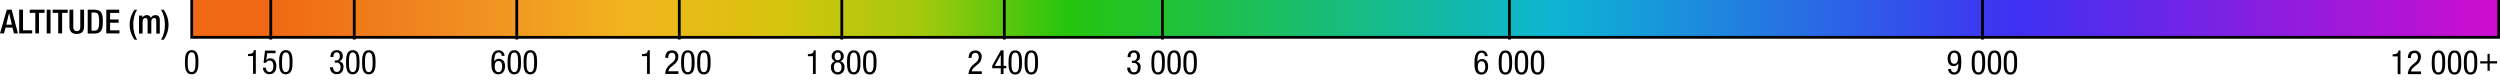
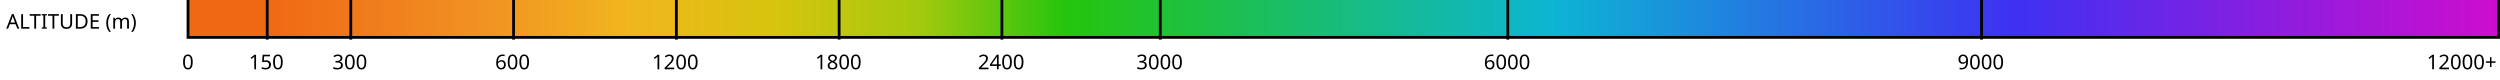
- <svg xmlns="http://www.w3.org/2000/svg" viewBox="23.6 0 897.6 28.39">
-   <defs>
-     <style>.cls-1{fill:url(#linear-gradient);}.cls-2{fill:none;stroke:#000;stroke-miterlimit:10;}</style>
-     <linearGradient id="linear-gradient" x1="92.32" y1="6.58" x2="920.72" y2="6.58" gradientUnits="userSpaceOnUse">
-       <stop offset="0.033" stop-color="hsl(23, 88%, 51%)" />
-       <stop offset="0.066" stop-color="hsl(26, 88%, 52%)" />
-       <stop offset="0.126" stop-color="hsl(32, 88%, 54%)" />
-       <stop offset="0.19" stop-color="hsl(43, 88%, 53%)" />
-       <stop offset="0.253" stop-color="hsl(54, 88%, 45%)" />
-       <stop offset="0.316" stop-color="hsl(72, 88%, 42%)" />
-       <stop offset="0.38" stop-color="hsl(112, 88%, 41%)" />
-       <stop offset="0.59" stop-color="hsl(189, 88%, 44%)" />
-       <stop offset="0.79" stop-color="hsl(244, 88%, 57%)" />
-       <stop offset="1" stop-color="hsl(300, 88%, 43%)" />
+ <svg xmlns="http://www.w3.org/2000/svg" viewBox="10.6 0 896.2 28.39" version="1.1" id="svg66">
+   <defs id="defs10">
+     <style id="style1">.cls-1{fill:url(#linear-gradient);}.cls-2{fill:none;stroke:#000;stroke-miterlimit:10;}</style>
+     <linearGradient id="linear-gradient" x1="77.89" y1="6.58" x2="906.28" y2="6.58" gradientUnits="userSpaceOnUse">
+       <stop offset="0.033" stop-color="hsl(23, 88%, 51%)" id="stop1" />
+       <stop offset="0.066" stop-color="hsl(26, 88%, 52%)" id="stop2" />
+       <stop offset="0.126" stop-color="hsl(32, 88%, 54%)" id="stop3" />
+       <stop offset="0.19" stop-color="hsl(43, 88%, 53%)" id="stop4" />
+       <stop offset="0.253" stop-color="hsl(54, 88%, 45%)" id="stop5" />
+       <stop offset="0.316" stop-color="hsl(72, 88%, 42%)" id="stop6" />
+       <stop offset="0.38" stop-color="hsl(112, 88%, 41%)" id="stop7" />
+       <stop offset="0.59" stop-color="hsl(189, 88%, 44%)" id="stop8" />
+       <stop offset="0.79" stop-color="hsl(244, 88%, 57%)" id="stop9" />
+       <stop offset="1" stop-color="hsl(300, 88%, 43%)" id="stop10" />
    </linearGradient>
  </defs>
  <g id="Layer_2" data-name="Layer 2">
-     <g id="REDESIGN">
-       <rect class="cls-1" x="92.32" width="828.4" height="13.17" />
-       <polyline class="cls-2" points="92.44 0 92.44 13.4 920.72 13.4 920.72 0" />
-       <path d="M90,22.36c0-1.87.13-4.37,2.42-4.36s2.42,2.28,2.42,4.37c0,1.8-.13,4.29-2.42,4.29S90,24.37,90,22.36Zm2.42,3.5c1.3,0,1.37-1.71,1.37-3.5s-.07-3.57-1.37-3.58S91,20.49,91,22.36,91.1,25.86,92.39,25.86Z" />
-       <path d="M882.64,19.52c1.07-.06,2.05-.19,2.1-1.39h.72v8.49h-1V20.24h-1.81Z" />
-       <path d="M892.85,26.62H888.1a4.53,4.53,0,0,1,1.83-3.48l.7-.59a2.51,2.51,0,0,0,1.13-2c0-.73-.32-1.52-1.24-1.52-1.31,0-1.34,1.36-1.34,1.83h-1.06c0-1.61.67-2.7,2.41-2.7a2.11,2.11,0,0,1,2.28,2.27,3.35,3.35,0,0,1-1.49,2.79l-1.2,1a2.64,2.64,0,0,0-.92,1.45h3.65Z" />
-       <path d="M896.69,22.49c0-1.87.13-4.37,2.42-4.37s2.42,2.28,2.42,4.37c0,1.8-.13,4.29-2.42,4.29S896.69,24.51,896.69,22.49Zm2.42,3.5c1.29,0,1.37-1.71,1.37-3.5s-.07-3.57-1.37-3.57-1.37,1.7-1.37,3.57S897.82,26,899.12,26Z" />
-       <path d="M902.46,22.49c0-1.87.13-4.37,2.42-4.37s2.42,2.28,2.42,4.37c0,1.8-.13,4.29-2.42,4.29S902.46,24.51,902.46,22.49Zm2.42,3.5c1.3,0,1.37-1.71,1.37-3.5s-.07-3.57-1.37-3.57-1.37,1.7-1.37,3.57S903.58,26,904.88,26Z" />
-       <path d="M908.21,22.49c0-1.87.13-4.37,2.42-4.37s2.42,2.28,2.42,4.37c0,1.8-.13,4.29-2.42,4.29S908.21,24.51,908.21,22.49Zm2.42,3.5c1.3,0,1.37-1.71,1.37-3.5s-.07-3.57-1.37-3.57-1.37,1.7-1.37,3.57S909.34,26,910.64,26Z" />
-       <path d="M916.72,22.786h-2.64v-0.79h2.64v-2.66h0.79v2.64h2.64v0.81h-2.64v2.64h-0.79Z" />
-       <line class="cls-2" x1="735.39" x2="735.39" y2="14.19" />
-       <path d="M724.09,24.75A1.12,1.12,0,0,0,725.21,26c1.42,0,1.5-2.12,1.5-2.55v-.67h0a1.85,1.85,0,0,1-1.62.95c-1.48,0-2.22-1.09-2.22-2.69s.82-2.9,2.4-2.9c2.35,0,2.52,2.28,2.52,4,0,1.94-.12,4.63-2.58,4.63a2,2,0,0,1-2.15-2Zm1.15-5.83c-1.06,0-1.34,1.07-1.34,2s.22,2,1.34,2,1.34-1.07,1.34-2S726.3,18.92,725.25,18.92Z" />
-       <path d="M731.52,22.49c0-1.87.13-4.37,2.42-4.37s2.42,2.28,2.42,4.37c0,1.8-.13,4.29-2.42,4.29S731.52,24.51,731.52,22.49Zm2.42,3.5c1.29,0,1.37-1.71,1.37-3.5s-.07-3.57-1.37-3.57-1.37,1.7-1.37,3.57S732.65,26,733.95,26Z" />
-       <path d="M737.28,22.49c0-1.87.13-4.37,2.42-4.37s2.42,2.28,2.42,4.37c0,1.8-.13,4.29-2.42,4.29S737.28,24.51,737.28,22.49Zm2.42,3.5c1.29,0,1.37-1.71,1.37-3.5s-.07-3.57-1.37-3.57-1.37,1.7-1.37,3.57S738.41,26,739.71,26Z" />
-       <path d="M743,22.49c0-1.87.13-4.37,2.42-4.37s2.42,2.28,2.42,4.37c0,1.8-.13,4.29-2.42,4.29S743,24.51,743,22.49Zm2.42,3.5c1.3,0,1.37-1.71,1.37-3.5s-.07-3.57-1.37-3.57-1.37,1.7-1.37,3.57S744.17,26,745.47,26Z" />
-       <line class="cls-2" x1="565.55" x2="565.55" y2="14.19" />
-       <path d="M556.68,20.17a1.11,1.11,0,0,0-1.12-1.25c-1.42,0-1.5,2.11-1.5,2.55v.67h0a1.85,1.85,0,0,1,1.62-.95c1.48,0,2.22,1.09,2.22,2.69s-.82,2.9-2.4,2.9c-2.35,0-2.52-2.27-2.52-4,0-1.94.12-4.63,2.58-4.63a2,2,0,0,1,2.15,2ZM555.53,26c1.06,0,1.34-1.08,1.34-2s-.22-2-1.34-2-1.34,1.08-1.34,2S554.48,26,555.53,26Z" />
-       <path d="M561.69,22.49c0-1.87.13-4.37,2.42-4.37s2.42,2.28,2.42,4.37c0,1.8-.13,4.29-2.42,4.29S561.69,24.51,561.69,22.49Zm2.42,3.5c1.29,0,1.37-1.71,1.37-3.5s-.07-3.57-1.37-3.57-1.37,1.7-1.37,3.57S562.82,26,564.11,26Z" />
-       <path d="M567.45,22.49c0-1.87.13-4.37,2.42-4.37s2.42,2.28,2.42,4.37c0,1.8-.13,4.29-2.42,4.29S567.45,24.51,567.45,22.49Zm2.42,3.5c1.29,0,1.37-1.71,1.37-3.5s-.07-3.57-1.37-3.57-1.37,1.7-1.37,3.57S568.58,26,569.87,26Z" />
-       <path d="M573.21,22.49c0-1.87.13-4.37,2.42-4.37s2.42,2.28,2.42,4.37c0,1.8-.13,4.29-2.42,4.29S573.21,24.51,573.21,22.49Zm2.42,3.5c1.3,0,1.37-1.71,1.37-3.5s-.07-3.57-1.37-3.57-1.37,1.7-1.37,3.57S574.34,26,575.63,26Z" />
-       <line class="cls-2" x1="440.97" x2="440.97" y2="14.19" />
-       <path d="M430,21.8h.53c.9,0,1.3-.65,1.3-1.5s-.29-1.42-1.1-1.42c-1.12,0-1.22,1-1.22,1.66h-1.06c0-1.45.68-2.45,2.26-2.45a2,2,0,0,1,2.18,2.21,1.75,1.75,0,0,1-1.32,1.82v0a1.82,1.82,0,0,1,1.57,2c0,1.55-.78,2.63-2.41,2.63a2.26,2.26,0,0,1-2.41-2.36v-.11h1.06c0,.78.38,1.68,1.35,1.68.62,0,1.35-.31,1.36-1.75a1.42,1.42,0,0,0-1.54-1.62H430Z" />
-       <path d="M437,22.46c0-1.87.13-4.37,2.42-4.36s2.42,2.28,2.42,4.37c0,1.8-.13,4.29-2.42,4.29S437,24.48,437,22.46Zm2.42,3.5c1.3,0,1.37-1.71,1.37-3.5s-.07-3.57-1.37-3.57S438,20.59,438,22.46,438.08,26,439.38,26Z" />
-       <path d="M442.72,22.46c0-1.87.13-4.37,2.42-4.37s2.42,2.28,2.42,4.37c0,1.8-.13,4.29-2.42,4.29S442.72,24.48,442.72,22.46Zm2.42,3.5c1.3,0,1.37-1.71,1.37-3.5s-.07-3.57-1.37-3.58-1.37,1.7-1.37,3.57S443.84,26,445.14,26Z" />
-       <path d="M448.48,22.47c0-1.87.13-4.37,2.42-4.37s2.42,2.28,2.42,4.37c0,1.8-.13,4.29-2.42,4.29S448.48,24.48,448.48,22.47ZM450.9,26c1.29,0,1.37-1.71,1.37-3.5s-.07-3.57-1.37-3.58-1.37,1.7-1.37,3.57S449.6,26,450.9,26Z" />
-       <line class="cls-2" x1="384.19" x2="384.19" y2="14.19" />
-       <path d="M376.1,26.57h-4.75a4.53,4.53,0,0,1,1.84-3.48l.7-.59a2.51,2.51,0,0,0,1.13-2c0-.73-.32-1.52-1.24-1.52-1.31,0-1.34,1.35-1.34,1.83h-1.06c0-1.61.67-2.7,2.41-2.7a2.11,2.11,0,0,1,2.28,2.27,3.35,3.35,0,0,1-1.49,2.79l-1.2,1a2.64,2.64,0,0,0-.92,1.45h3.65Z" />
-       <path d="M382.92,18.08h1v5.58h1v.86h-1v2.05h-1V24.52h-3.07v-.95Zm-2.16,5.58h2.16V19.74h0Z" />
-       <path d="M385.7,22.45c0-1.87.13-4.37,2.42-4.36s2.42,2.28,2.42,4.37c0,1.8-.13,4.29-2.42,4.29S385.7,24.46,385.7,22.45Zm2.42,3.5c1.3,0,1.37-1.71,1.37-3.5s-.07-3.57-1.37-3.57-1.37,1.7-1.37,3.57S386.83,26,388.12,26Z" />
-       <path d="M391.46,22.45c0-1.87.13-4.37,2.42-4.36s2.42,2.28,2.42,4.37c0,1.8-.13,4.29-2.42,4.29S391.46,24.47,391.46,22.45Zm2.42,3.5c1.29,0,1.37-1.71,1.37-3.5s-.07-3.57-1.37-3.57-1.37,1.7-1.37,3.57S392.59,26,393.88,26Z" />
-       <line class="cls-2" x1="325.84" x2="325.84" y2="14.19" />
-       <path d="M313.66,19.46c1.07-.06,2.05-.19,2.1-1.39h.72v8.49h-1V20.18h-1.81Z" />
-       <path d="M323.44,22a1.76,1.76,0,0,1-1.23-1.81,2.17,2.17,0,0,1,4.34,0A1.76,1.76,0,0,1,325.31,22a2,2,0,0,1,1.5,2.18,2.44,2.44,0,1,1-4.87,0A2,2,0,0,1,323.44,22Zm.93,3.9c1,0,1.38-.75,1.38-1.75s-.4-1.75-1.38-1.75-1.38.76-1.38,1.75S323.39,25.93,324.37,25.93Zm-1.11-5.68c0,.79.33,1.39,1.12,1.39s1.12-.6,1.12-1.39-.35-1.39-1.12-1.39S323.26,19.45,323.26,20.25Z" />
-       <path d="M327.71,22.43c0-1.87.13-4.37,2.42-4.36s2.42,2.28,2.42,4.37c0,1.8-.13,4.29-2.42,4.29S327.71,24.45,327.71,22.43Zm2.42,3.5c1.29,0,1.37-1.71,1.37-3.5s-.07-3.57-1.37-3.58-1.37,1.7-1.37,3.57S328.84,25.94,330.13,25.94Z" />
-       <path d="M333.47,22.44c0-1.87.13-4.37,2.42-4.36s2.42,2.28,2.42,4.37c0,1.8-.13,4.29-2.42,4.29S333.47,24.45,333.47,22.44Zm2.42,3.5c1.3,0,1.37-1.71,1.37-3.5s-.07-3.57-1.37-3.57-1.37,1.7-1.37,3.57S334.6,25.94,335.89,25.94Z" />
-       <line class="cls-2" x1="267.49" x2="267.49" y2="14.19" />
-       <path d="M254.09,19.44c1.07-.06,2.05-.19,2.1-1.39h.72v8.49h-1V20.16h-1.81Z" />
-       <path d="M267.18,26.54h-4.75a4.53,4.53,0,0,1,1.84-3.48l.7-.59a2.51,2.51,0,0,0,1.13-2c0-.73-.32-1.52-1.24-1.52-1.31,0-1.34,1.36-1.34,1.83h-1.06c0-1.61.67-2.7,2.41-2.7a2.11,2.11,0,0,1,2.28,2.27,3.35,3.35,0,0,1-1.49,2.79l-1.2,1a2.64,2.64,0,0,0-.92,1.45h3.65Z" />
-       <path d="M268.14,22.42c0-1.87.13-4.37,2.42-4.36S273,20.33,273,22.42c0,1.8-.13,4.29-2.42,4.29S268.14,24.43,268.14,22.42Zm2.42,3.5c1.29,0,1.37-1.71,1.37-3.5s-.07-3.57-1.37-3.57-1.37,1.7-1.37,3.57S269.27,25.92,270.56,25.92Z" />
-       <path d="M273.9,22.42c0-1.87.13-4.37,2.42-4.36s2.42,2.28,2.42,4.37c0,1.8-.13,4.29-2.42,4.29S273.9,24.43,273.9,22.42Zm2.42,3.5c1.3,0,1.37-1.71,1.37-3.5s-.07-3.57-1.37-3.57S275,20.55,275,22.42,275,25.92,276.32,25.92Z" />
-       <line class="cls-2" x1="209.14" x2="209.14" y2="14.19" />
-       <path d="M203.71,20.07a1.11,1.11,0,0,0-1.12-1.25c-1.42,0-1.5,2.11-1.5,2.55v.67h0a1.85,1.85,0,0,1,1.62-.95c1.48,0,2.22,1.09,2.22,2.69s-.82,2.9-2.4,2.9c-2.35,0-2.52-2.27-2.52-4,0-1.94.12-4.63,2.58-4.63a2,2,0,0,1,2.15,2Zm-1.15,5.83c1.06,0,1.34-1.08,1.34-2s-.22-2-1.34-2-1.34,1.08-1.34,2S201.5,25.9,202.56,25.9Z" />
-       <path d="M205.83,22.4c0-1.87.13-4.37,2.42-4.36s2.42,2.28,2.42,4.37c0,1.8-.13,4.29-2.42,4.29S205.83,24.42,205.83,22.4Zm2.42,3.5c1.3,0,1.37-1.71,1.37-3.5s-.07-3.57-1.37-3.57-1.37,1.7-1.37,3.57S207,25.9,208.26,25.9Z" />
-       <path d="M211.59,22.4c0-1.87.13-4.37,2.42-4.37s2.42,2.28,2.42,4.37c0,1.8-.13,4.29-2.42,4.29S211.59,24.42,211.59,22.4Zm2.42,3.5c1.3,0,1.37-1.71,1.37-3.5s-.07-3.57-1.37-3.58-1.37,1.7-1.37,3.57S212.72,25.91,214,25.91Z" />
-       <line class="cls-2" x1="150.79" x2="150.79" y2="14.19" />
-       <path d="M143.79,21.72h.53c.9,0,1.3-.65,1.3-1.5s-.29-1.42-1.1-1.42c-1.12,0-1.22,1-1.22,1.66h-1.06c0-1.45.68-2.45,2.26-2.45a2,2,0,0,1,2.18,2.21A1.75,1.75,0,0,1,145.35,22v0a1.82,1.82,0,0,1,1.57,2c0,1.55-.78,2.63-2.41,2.63a2.26,2.26,0,0,1-2.41-2.36v-.11h1.06c0,.78.38,1.68,1.35,1.68.62,0,1.36-.31,1.36-1.75a1.42,1.42,0,0,0-1.54-1.62h-.54Z" />
-       <path d="M147.84,22.38c0-1.87.13-4.37,2.42-4.36s2.42,2.28,2.42,4.37c0,1.8-.13,4.29-2.42,4.29S147.84,24.4,147.84,22.38Zm2.42,3.5c1.3,0,1.37-1.71,1.37-3.5s-.07-3.57-1.37-3.57-1.37,1.7-1.37,3.57S149,25.89,150.27,25.89Z" />
-       <path d="M153.6,22.39c0-1.87.13-4.37,2.42-4.36s2.42,2.28,2.42,4.37c0,1.8-.13,4.29-2.42,4.29S153.6,24.4,153.6,22.39Zm2.42,3.5c1.3,0,1.37-1.71,1.37-3.5s-.07-3.57-1.37-3.57-1.37,1.7-1.37,3.57S154.73,25.89,156,25.89Z" />
-       <line class="cls-2" x1="120.82" x2="120.82" y2="14.19" />
-       <path d="M112.63,19.4c1.07-.06,2.05-.19,2.1-1.39h.72V26.5h-1V20.12h-1.81Z" />
-       <path d="M118.75,18.17h3.79v.94h-3l-.34,2.46,0,0a1.92,1.92,0,0,1,1.49-.63c1.27,0,2.13,1,2.13,2.79,0,1.58-.7,2.91-2.47,2.91a2.21,2.21,0,0,1-2.33-2.35h1.06c0,.44.17,1.56,1.29,1.56s1.39-1.34,1.39-2.21-.35-1.92-1.42-1.92a1.26,1.26,0,0,0-1.2.83l-.91,0Z" />
-       <path d="M123.8,22.37c0-1.87.13-4.37,2.42-4.36s2.42,2.28,2.42,4.37c0,1.8-.13,4.29-2.42,4.29S123.8,24.39,123.8,22.37Zm2.42,3.5c1.29,0,1.37-1.71,1.37-3.5s-.07-3.57-1.37-3.57-1.37,1.7-1.37,3.57S124.93,25.88,126.22,25.88Z" />
-       <path d="M26.041,3.47h1.75l2.25,8.53h-1.44l-0.53,-2.1h-2.47l-0.57,2.1h-1.43Zm1.82,5.38,-1,-4.22v0l-1,4.22Z" />
-       <path d="M30.491,3.47h1.37v7.41h3.31V12h-4.68Z" />
-       <path d="M36.281,4.63h-2V3.47h5.32v1.16h-2V12h-1.33Z" />
-       <path d="M40.371,3.48h1.37V12h-1.37Z" />
-       <path d="M44.501,4.63h-2V3.48h5.41v1.15h-2V12h-1.42Z" />
-       <path d="M49.911,3.48v6.14c0,1.08,0.43,1.56,1.26,1.56,0.83,0,1.25,-0.48,1.25,-1.56V3.48h1.37v6c0,2,-1,2.7,-2.62,2.7,-1.62,0,-2.63,-0.72,-2.63,-2.7v-6Z" />
-       <path d="M55.091,3.48h2.43c2.69,0,3,1.75,3,4.28,0,2.53,-0.34,4.28,-3,4.28h-2.43Zm1.37,7.52h1.14c1.13,0,1.59,-0.74,1.6,-3.25,0.01,-2.51,-0.43,-3.24,-1.6,-3.24h-1.14Z" />
-       <path d="M61.771,3.48h4.63v1.16h-3.27V7h3.07v1.16h-3.07v2.74h3.36V12h-4.73Z" />
-       <path d="M72.821,3.49a10.13,10.13,0,0,0,-1.37,5.38,10.43,10.43,0,0,0,1.37,5.39h-0.92a9.15,9.15,0,0,1,0,-10.77Z" />
-       <path d="M73.501,5.6h1.22v0.75,0a1.81,1.81,0,0,1,1.55,-0.92,1.4,1.4,0,0,1,1.5,1,1.76,1.76,0,0,1,1.63,-1c0.91,0,1.57,0.47,1.57,1.72v4.91h-1.26V7.63c0,-0.84,-0.25,-1.16,-0.78,-1.16,-0.53,0,-1,0.42,-1,1.26v4.33h-1.33V7.63c0,-0.84,-0.25,-1.16,-0.79,-1.16,-0.54,0,-1,0.42,-1,1.26v4.33h-1.31Z" />
-       <path d="M81.43,14.27A10.12,10.12,0,0,0,82.8,8.88,10.42,10.42,0,0,0,81.44,3.5h.92a9.16,9.16,0,0,1,0,10.77Z" />
+     <g id="REDESIGN" style="display:inline">
+       <rect class="cls-1" x="77.89" width="828.4" height="13.17" id="rect10" y="0" />
+       <polyline class="cls-2" points="78 0 78 13.4 906.28 13.4 906.28 0" id="polyline10" />
+       <line class="cls-2" x1="720.95" x2="720.95" y2="14.19" id="line16" y1="0" />
+       <line class="cls-2" x1="551.12" x2="551.12" y2="14.19" id="line21" y1="0" />
+       <line class="cls-2" x1="426.53" x2="426.53" y2="14.19" id="line26" y1="0" />
+       <line class="cls-2" x1="369.76" x2="369.76" y2="14.19" id="line31" y1="0" />
+       <line class="cls-2" x1="311.41" x2="311.41" y2="14.19" id="line35" y1="0" />
+       <line class="cls-2" x1="253.06" x2="253.06" y2="14.19" id="line39" y1="0" />
+       <line class="cls-2" x1="194.7" x2="194.7" y2="14.19" id="line43" y1="0" />
+       <line class="cls-2" x1="136.35" x2="136.35" y2="14.19" id="line47" y1="0" />
+       <line class="cls-2" x1="106.39" x2="106.39" y2="14.19" id="line51" y1="0" />
    </g>
  </g>
+   <g id="layer1">
+     <text xml:space="preserve" style="font-style:normal;font-variant:normal;font-weight:normal;font-stretch:normal;font-size:7.299px;font-family:'Cascadia Code';-inkscape-font-specification:'Cascadia Code';fill:#000000;stroke-width:1.503" x="12.84" y="10.273" id="text66">
+       <tspan id="tspan66" x="12.84" y="10.273" style="stroke-width:1.503">ALTITUDE (m)</tspan>
+     </text>
+     <text xml:space="preserve" style="font-style:normal;font-variant:normal;font-weight:normal;font-stretch:normal;font-size:7.299px;font-family:'Cascadia Code';-inkscape-font-specification:'Cascadia Code';fill:#000000;stroke-width:1.503" x="75.874" y="24.822" id="text66-0">
+       <tspan id="tspan66-0" x="75.874" y="24.822" style="stroke-width:1.503">0</tspan>
+     </text>
+     <text xml:space="preserve" style="font-style:normal;font-variant:normal;font-weight:normal;font-stretch:normal;font-size:7.299px;font-family:'Cascadia Code';-inkscape-font-specification:'Cascadia Code';fill:#000000;stroke-width:1.503" x="99.792" y="24.822" id="text67">
+       <tspan id="tspan67" x="99.792" y="24.822" style="stroke-width:1.503">150</tspan>
+     </text>
+     <text xml:space="preserve" style="font-style:normal;font-variant:normal;font-weight:normal;font-stretch:normal;font-size:7.299px;font-family:'Cascadia Code';-inkscape-font-specification:'Cascadia Code';fill:#000000;stroke-width:1.503" x="129.752" y="24.822" id="text68">
+       <tspan id="tspan68" x="129.752" y="24.822" style="stroke-width:1.503">300</tspan>
+     </text>
+     <text xml:space="preserve" style="font-style:normal;font-variant:normal;font-weight:normal;font-stretch:normal;font-size:7.299px;font-family:'Cascadia Code';-inkscape-font-specification:'Cascadia Code';fill:#000000;stroke-width:1.503" x="188.077" y="24.822" id="text69">
+       <tspan id="tspan69" x="188.077" y="24.822" style="stroke-width:1.503">600</tspan>
+     </text>
+     <text xml:space="preserve" style="font-style:normal;font-variant:normal;font-weight:normal;font-stretch:normal;font-size:7.299px;font-family:'Cascadia Code';-inkscape-font-specification:'Cascadia Code';fill:#000000;stroke-width:1.503" x="244.336" y="24.822" id="text70">
+       <tspan id="tspan70" x="244.336" y="24.822" style="stroke-width:1.503">1200</tspan>
+     </text>
+     <text xml:space="preserve" style="font-style:normal;font-variant:normal;font-weight:normal;font-stretch:normal;font-size:7.299px;font-family:'Cascadia Code';-inkscape-font-specification:'Cascadia Code';fill:#000000;stroke-width:1.503" x="302.78" y="24.822" id="text71">
+       <tspan id="tspan71" x="302.78" y="24.822" style="stroke-width:1.503">1800</tspan>
+     </text>
+     <text xml:space="preserve" style="font-style:normal;font-variant:normal;font-weight:normal;font-stretch:normal;font-size:7.299px;font-family:'Cascadia Code';-inkscape-font-specification:'Cascadia Code';fill:#000000;stroke-width:1.503" x="361.155" y="24.822" id="text72">
+       <tspan id="tspan72" x="361.155" y="24.822" style="stroke-width:1.503">2400</tspan>
+     </text>
+     <text xml:space="preserve" style="font-style:normal;font-variant:normal;font-weight:normal;font-stretch:normal;font-size:7.299px;font-family:'Cascadia Code';-inkscape-font-specification:'Cascadia Code';fill:#000000;stroke-width:1.503" x="417.936" y="24.822" id="text73">
+       <tspan id="tspan73" x="417.936" y="24.822" style="stroke-width:1.503">3000</tspan>
+     </text>
+     <text xml:space="preserve" style="font-style:normal;font-variant:normal;font-weight:normal;font-stretch:normal;font-size:7.299px;font-family:'Cascadia Code';-inkscape-font-specification:'Cascadia Code';fill:#000000;stroke-width:1.503" x="542.5" y="24.822" id="text74">
+       <tspan id="tspan74" x="542.5" y="24.822" style="stroke-width:1.503">6000</tspan>
+     </text>
+     <text xml:space="preserve" style="font-style:normal;font-variant:normal;font-weight:normal;font-stretch:normal;font-size:7.299px;font-family:'Cascadia Code';-inkscape-font-specification:'Cascadia Code';fill:#000000;stroke-width:1.503" x="712.32" y="24.822" id="text75">
+       <tspan id="tspan75" x="712.32" y="24.822" style="stroke-width:1.503">9000</tspan>
+     </text>
+     <text xml:space="preserve" style="font-style:normal;font-variant:normal;font-weight:normal;font-stretch:normal;font-size:7.299px;font-family:'Cascadia Code';-inkscape-font-specification:'Cascadia Code';fill:#000000;stroke-width:1.503" x="880.523" y="24.822" id="text76">
+       <tspan id="tspan76" x="880.523" y="24.822" style="stroke-width:1.503">12000+</tspan>
+     </text>
+   </g>
</svg>
